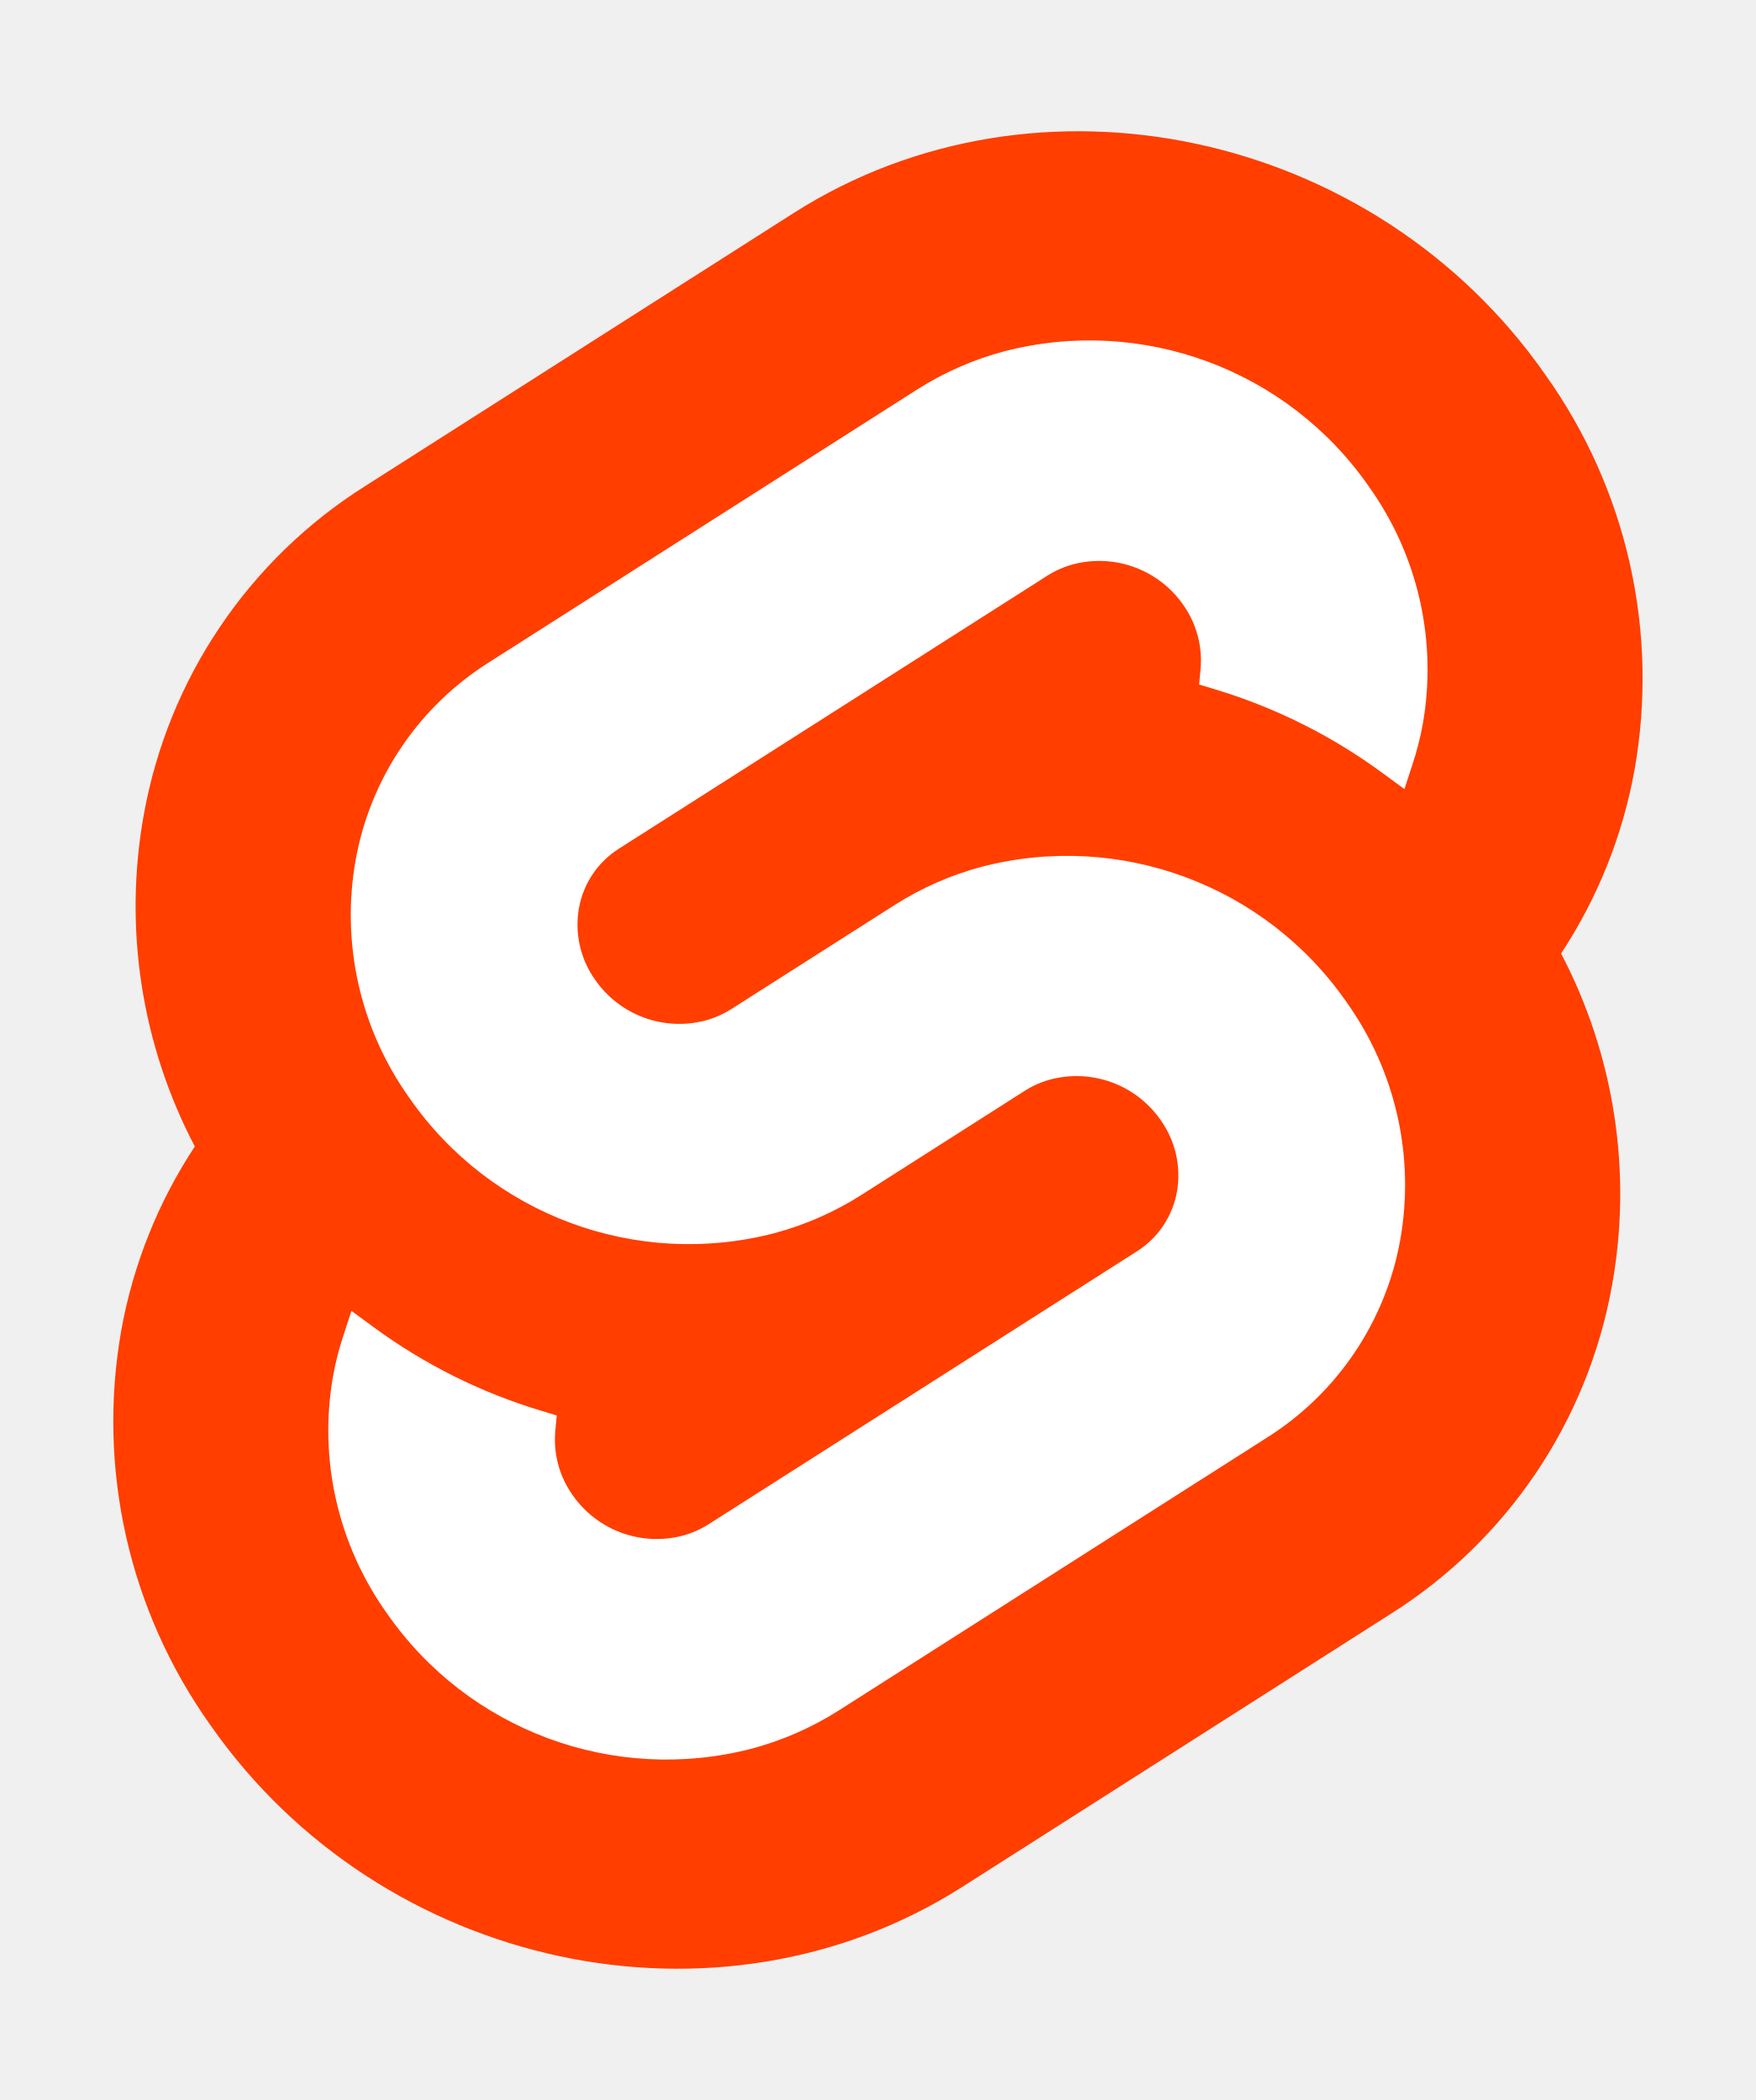
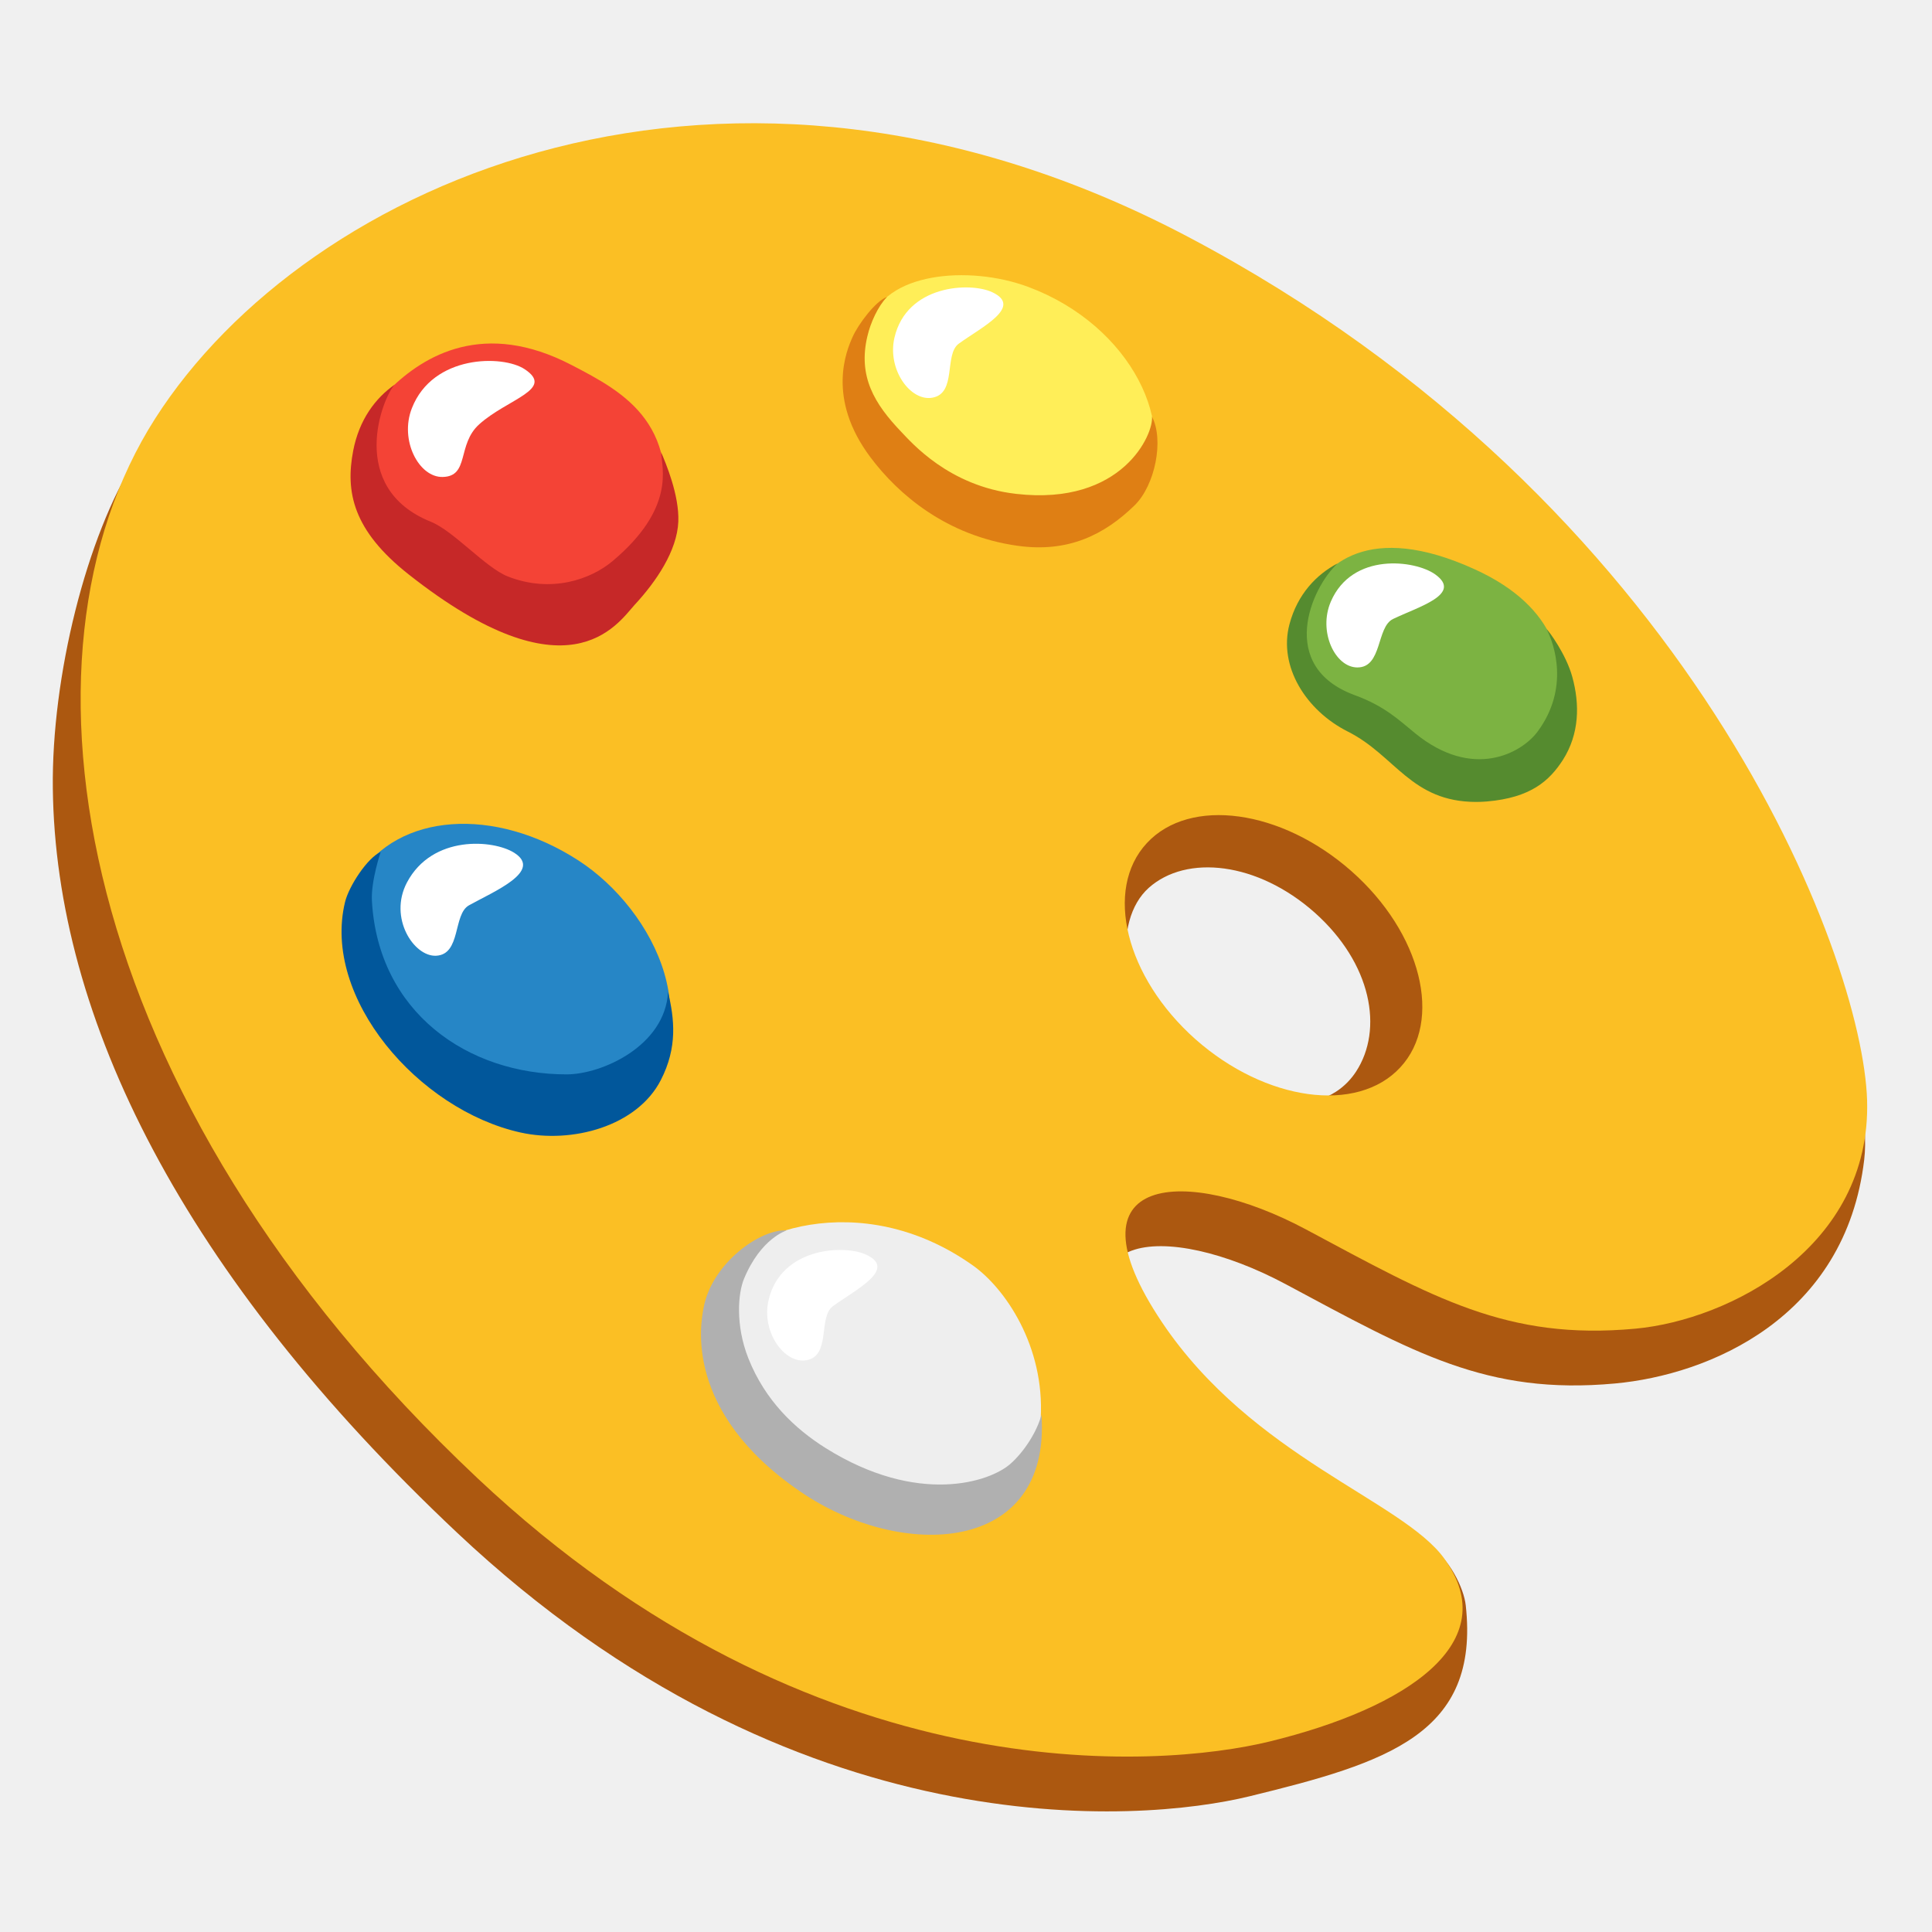
- <svg xmlns="http://www.w3.org/2000/svg" width="107" height="128" viewBox="0 0 107 128">
-   <path d="M94.157 22.819c-10.4-14.885-30.94-19.297-45.792-9.835L22.282 29.608A29.92 29.92 0 0 0 8.764 49.65a31.5 31.5 0 0 0 3.108 20.231 30 30 0 0 0-4.477 11.183 31.9 31.9 0 0 0 5.448 24.116c10.402 14.887 30.942 19.297 45.791 9.835l26.083-16.624A29.92 29.92 0 0 0 98.235 78.35a31.53 31.53 0 0 0-3.105-20.232 30 30 0 0 0 4.474-11.182 31.88 31.88 0 0 0-5.447-24.116" style="fill:#ff3e00" />
-   <path d="M45.817 106.582a20.72 20.72 0 0 1-22.237-8.243 19.17 19.17 0 0 1-3.277-14.503 18 18 0 0 1 .624-2.435l.49-1.498 1.337.981a33.6 33.6 0 0 0 10.203 5.098l.97.294-.09.968a5.85 5.85 0 0 0 1.052 3.878 6.24 6.24 0 0 0 6.695 2.485 5.8 5.8 0 0 0 1.603-.704L69.27 76.28a5.43 5.43 0 0 0 2.45-3.631 5.8 5.8 0 0 0-.987-4.371 6.24 6.24 0 0 0-6.698-2.487 5.7 5.7 0 0 0-1.6.704l-9.953 6.345a19 19 0 0 1-5.296 2.326 20.72 20.72 0 0 1-22.237-8.243 19.17 19.17 0 0 1-3.277-14.502 17.99 17.99 0 0 1 8.13-12.052l26.081-16.623a19 19 0 0 1 5.3-2.329 20.72 20.72 0 0 1 22.237 8.243 19.17 19.17 0 0 1 3.277 14.503 18 18 0 0 1-.624 2.435l-.49 1.498-1.337-.98a33.6 33.6 0 0 0-10.203-5.1l-.97-.294.09-.968a5.86 5.86 0 0 0-1.052-3.878 6.24 6.24 0 0 0-6.696-2.485 5.8 5.8 0 0 0-1.602.704L37.73 51.72a5.42 5.42 0 0 0-2.449 3.63 5.79 5.79 0 0 0 .986 4.372 6.24 6.24 0 0 0 6.698 2.486 5.8 5.8 0 0 0 1.602-.704l9.952-6.342a19 19 0 0 1 5.295-2.328 20.72 20.72 0 0 1 22.237 8.242 19.17 19.17 0 0 1 3.277 14.503 18 18 0 0 1-8.13 12.053l-26.081 16.622a19 19 0 0 1-5.3 2.328" style="fill:#fff" />
+ <svg xmlns="http://www.w3.org/2000/svg" width="800" height="800" aria-hidden="true" class="iconify iconify--noto" viewBox="0 0 128 128">
+   <path fill="#ac5810" d="M77.37 19.32C46.83 3.21 19.03 14.69 9.01 30.38c-3.28 5.13-5.6 14.46-5.51 21.86.18 15.23 8.61 32.2 26.8 49.32 22.38 21.06 45.22 19.22 52.48 17.45 9.14-2.23 15.27-4.13 14.33-12.65-.12-1.12-1.08-3.15-2.53-4.04-4.65-2.82-14.36-4.29-18.93-11.08-6.64-9.89 1.62-10.39 9.53-6.16 8.47 4.53 13.31 7.36 21.81 6.58 6.23-.57 15.29-4.33 16.52-14.84 1.1-9.51-12.78-39.9-46.14-57.5M89.84 71c-2.34 3.56-8.12 2.34-11.91-1.02s-4.28-8.96-1.82-11.16c2.5-2.23 7.2-1.72 10.99 1.64 3.78 3.37 4.57 7.74 2.74 10.54" />
+   <path fill="#fbbf24" d="M78.71 15.69C48.17-.42 20.3 12.04 10.28 27.73.25 43.43 4.61 72.5 31.63 97.93c22.38 21.06 45.22 19.22 52.48 17.45 9.14-2.23 15.59-6.58 11.57-12.13-2.77-3.83-12.7-6.72-18.69-15.64-6.64-9.89 1.62-10.39 9.53-6.16 8.47 4.53 13.31 7.36 21.81 6.58 6.23-.57 15.65-5.39 15.37-15.13-.29-9.57-11.63-39.6-44.99-57.21m14.06 55.03c-2.85 3.08-8.92 2.24-13.56-1.86-4.63-4.11-6.08-9.93-3.23-13 2.85-3.08 8.92-2.24 13.56 1.86s6.08 9.93 3.23 13" />
+   <path fill="#eee" d="M47.62 84.66c1.15-2.94 9.33-6.16 16.85-.81 2.11 1.5 4.75 5.32 4.48 10.12-.88 15.68-26.61 4.22-21.33-9.31" />
+   <path fill="#2686c6" d="M23.73 58.07c2.63-4.2 9.02-4.68 14.61-1.05 4.98 3.23 9.14 11.18 3 16.38-3.29 2.79-8.98 1.06-12.49-1.63-4.26-3.25-7.95-9.18-5.12-13.7" />
+   <path fill="#ffee58" d="M57.67 21.42c.81-3.33 6.46-3.9 10.46-2.41 6.91 2.58 10.04 9.42 7.49 13.23-3.73 5.57-11.86 3.66-14.94.47-5.23-5.4-3.69-8.5-3.01-11.29" />
+   <path fill="#7cb342" d="M97.71 37.72c5.54 2.52 6.26 6.51 5.2 9.42-.66 1.8-2.01 4.27-4.77 4.49-4.67.38-5.32-3.48-8.65-4.54-2.8-.89-3.94-4.72-2.84-7.29 1.02-2.37 4-5.3 11.06-2.08" />
+   <path fill="#b0b0b0" d="M66.97 96.96c-1.38 1.25-6.17 2.79-12.25-1.01-2.06-1.29-4.03-3.16-5.14-5.96-.87-2.2-.68-4.32-.29-5.26 1.12-2.71 2.83-3.21 2.83-3.21-1.72-.12-4.97 2.16-5.51 5.15-.17.94-1.38 6.82 6.41 12.15 6.71 4.6 16.63 4.17 15.98-5.09-.3 1.14-1.15 2.44-2.03 3.23" />
+   <path fill="#01579b" d="M44.26 65.72c-.19 3.57-4.37 5.45-6.7 5.46-6.59.01-12.51-4.13-12.92-11.5-.07-1.32.58-3.23.58-3.23-.87.37-2.1 2.25-2.36 3.31-1.54 6.36 4.87 13.77 11.62 15.27 3.42.76 7.73-.41 9.3-3.47 1.12-2.18.9-4.05.48-5.84" />
+   <path fill="#df7f14" d="M67.32 32.72c-4.48-.51-6.96-3.44-7.61-4.11-1.78-1.86-2.88-3.67-2.24-6.35.2-.86.69-1.96 1.29-2.58-.73.24-1.91 1.81-2.28 2.66-.38.85-1.76 4.04 1.2 7.97 1.83 2.44 5.02 5.19 9.74 5.85 3.35.47 5.75-.73 7.75-2.68 1.36-1.33 1.96-4.33 1.15-5.88.13 1.13-1.94 5.93-9 5.12" />
+   <path fill="#558b2f" d="M104.17 44.85c-.41-1.51-1.58-3.08-1.7-3.16.51.98 1.52 3.92-.6 6.78-1.07 1.44-4.29 3.21-8.09.13-1.12-.91-2.02-1.81-4.04-2.55-5.13-1.89-2.89-7.11-1.11-8.73-1.4.73-2.67 2.04-3.2 4.04-.74 2.79 1.09 5.71 3.87 7.11 3.16 1.59 4.18 4.66 8.51 4.66.22 0 .45-.01.7-.03 2.92-.25 4.15-1.38 5.04-2.76 1.09-1.72 1.12-3.67.62-5.49" />
+   <path fill="#f44336" d="M25.82 25.79c2.28-2.25 6.25-4.63 12.06-1.6 3.5 1.82 7.57 3.96 5.73 11.36-1.14 4.59-7.82 7.02-13.4 1.91-2.21-2.02-10.61-5.53-4.39-11.67" />
+   <path fill="#c62828" d="M44.94 34.56c.07-1.75-.83-3.88-1.14-4.6.05 1.05.96 3.7-3.21 7.21-1.45 1.22-4.08 2.15-6.95 1.02-1.47-.58-3.58-3.01-5.09-3.62-5.61-2.26-3.19-8.27-2.4-9.09-1.27.89-2.35 2.31-2.75 4.38-.52 2.71-.04 5.27 3.68 8.2 10.56 8.33 13.8 3.31 14.95 2.03 1.45-1.56 2.83-3.6 2.91-5.53" />
+   <path fill="#fff" d="M65.74 19.36c-1.47-.69-5.67-.49-6.48 3.01-.49 2.1 1.05 4.23 2.5 3.98 1.65-.28.77-2.85 1.76-3.58 1.51-1.1 4.28-2.44 2.22-3.41M34.76 24.46c-1.45-.96-6.08-.97-7.47 2.58-.84 2.13.47 4.6 2.04 4.56 1.79-.04.93-2.15 2.42-3.49 1.88-1.69 5.04-2.31 3.01-3.65M34.07 56.5c-1.37-.87-5.43-1.21-7.11 1.97-1.23 2.34.46 4.92 1.93 4.85 1.67-.08 1.11-2.74 2.18-3.34 1.63-.91 4.92-2.26 3-3.48M57.4 83.13c-1.47-.69-5.67-.49-6.48 3.01-.49 2.1 1.05 4.23 2.5 3.98 1.65-.28.77-2.85 1.76-3.58 1.5-1.1 4.27-2.44 2.22-3.41M95.08 38.05c-1.32-.94-5.49-1.49-6.91 1.81-.85 1.98.28 4.35 1.75 4.36 1.67.01 1.26-2.67 2.37-3.21 1.67-.81 4.64-1.64 2.79-2.96" />
</svg>
